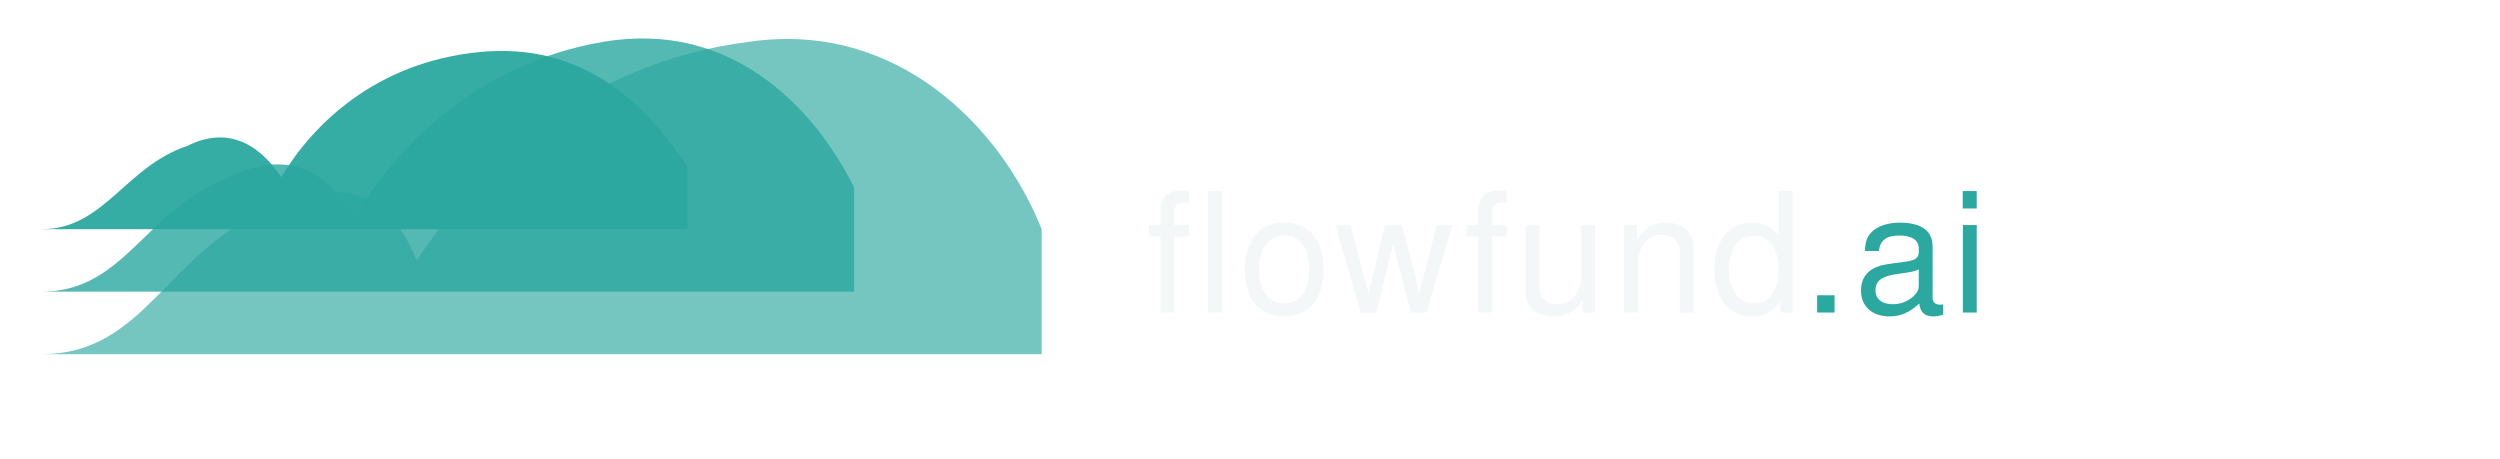
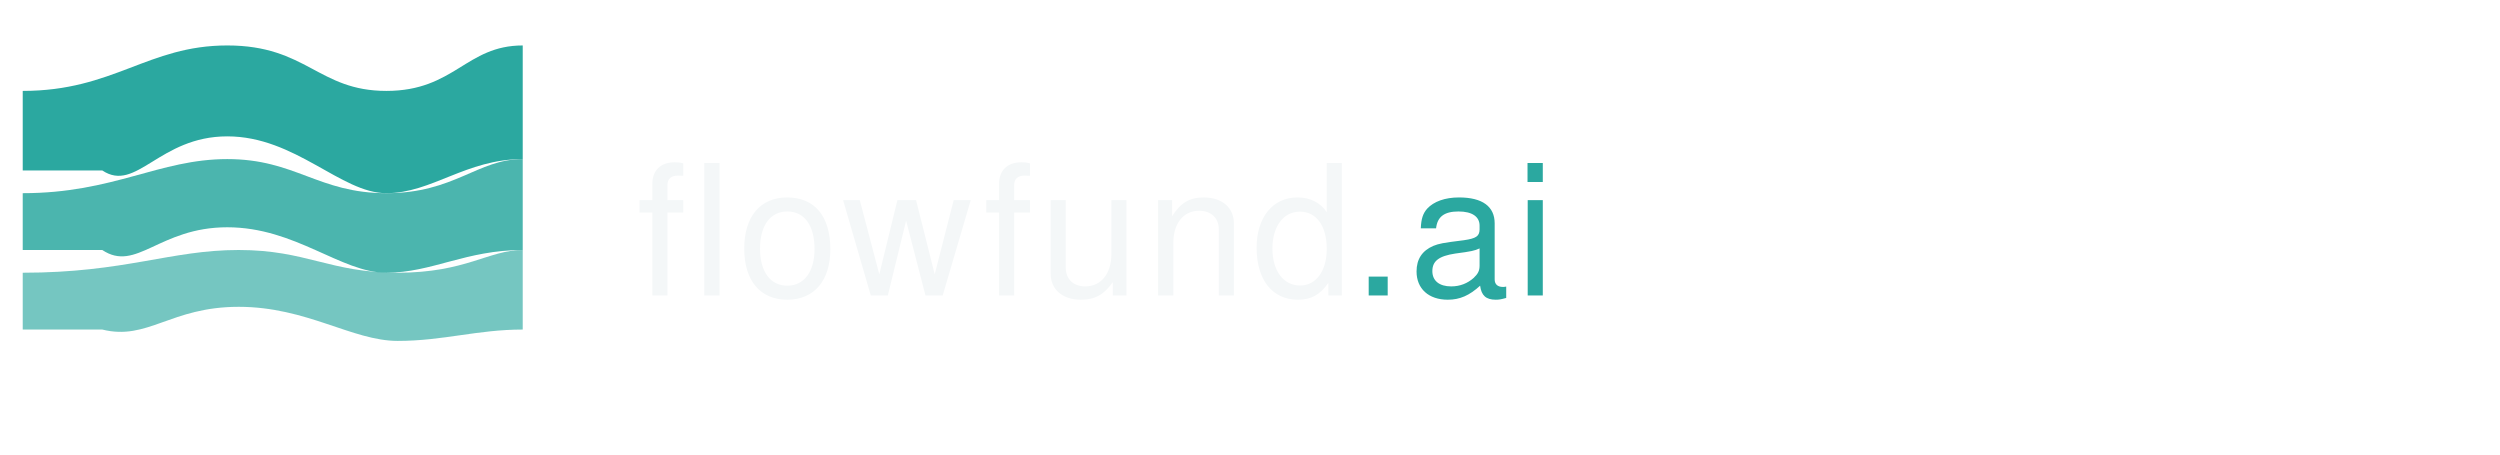
- <svg xmlns="http://www.w3.org/2000/svg" viewBox="0 0 240 44" role="img" aria-label="flowfund.ai">
-   <path fill="#2BA8A0" opacity="0.95" d="M4 22        C10 22 12 16 18 14 C22 12 25 14 27 17        C30 12 36 6 46 5 C56 4 62 10 66 16        L66 22 L4 22 Z" />
-   <path fill="#2BA8A0" opacity="0.8" d="M4 28        C12 28 14 20 22 17 C28 14 32 17 34 21        C38 14 46 6 58 4 C70 2 78 10 82 18        L82 28 L4 28 Z" />
-   <path fill="#2BA8A0" opacity="0.65" d="M4 34        C14 34 16 24 26 20 C34 16 38 20 40 25        C46 16 56 6 72 4 C86 2 96 12 100 22        L100 34 L4 34 Z" />
-   <text x="110" y="30" fill="#F4F7F8" font-family="'Outfit', 'Helvetica Neue', Helvetica, Arial, sans-serif" font-size="16" font-weight="500" letter-spacing="0.03em">flowfund<tspan fill="#2BA8A0" font-weight="400">.ai</tspan>
+ <svg xmlns="http://www.w3.org/2000/svg" viewBox="0 0 220 40" role="img" aria-label="flowfund.ai">
+   <g transform="translate(0,4)">
+     <path fill="#2BA8A0" d="M2 4 C10 4 13 0 20 0 S28 4 34 4 S41 0 46 0 L46 10 C41 10 38 13 34 13 S26 8 20 8 S12 13 9 11 L2 11 Z" />
+     <path fill="#2BA8A0" opacity="0.85" d="M2 13 C10 13 14 10 20 10 S28 13 34 13 S42 10 46 10 L46 18 C41 18 38 20 34 20 S26 16 20 16 S12 20 9 18 L2 18 Z" />
+     <path fill="#2BA8A0" opacity="0.65" d="M2 20 C11 20 15 18 21 18 S29 20 35 20 S43 18 46 18 L46 25 C42 25 39 26 35 26 S27 23 21 23 S13 26 9 25 L2 25 Z" />
+   </g>
+   <text x="56" y="26" fill="#F4F7F8" font-family="'Outfit', 'Helvetica Neue', Helvetica, Arial, sans-serif" font-size="16" font-weight="500" letter-spacing="0.03em">flowfund<tspan fill="#2BA8A0" font-weight="400">.ai</tspan>
  </text>
</svg>
